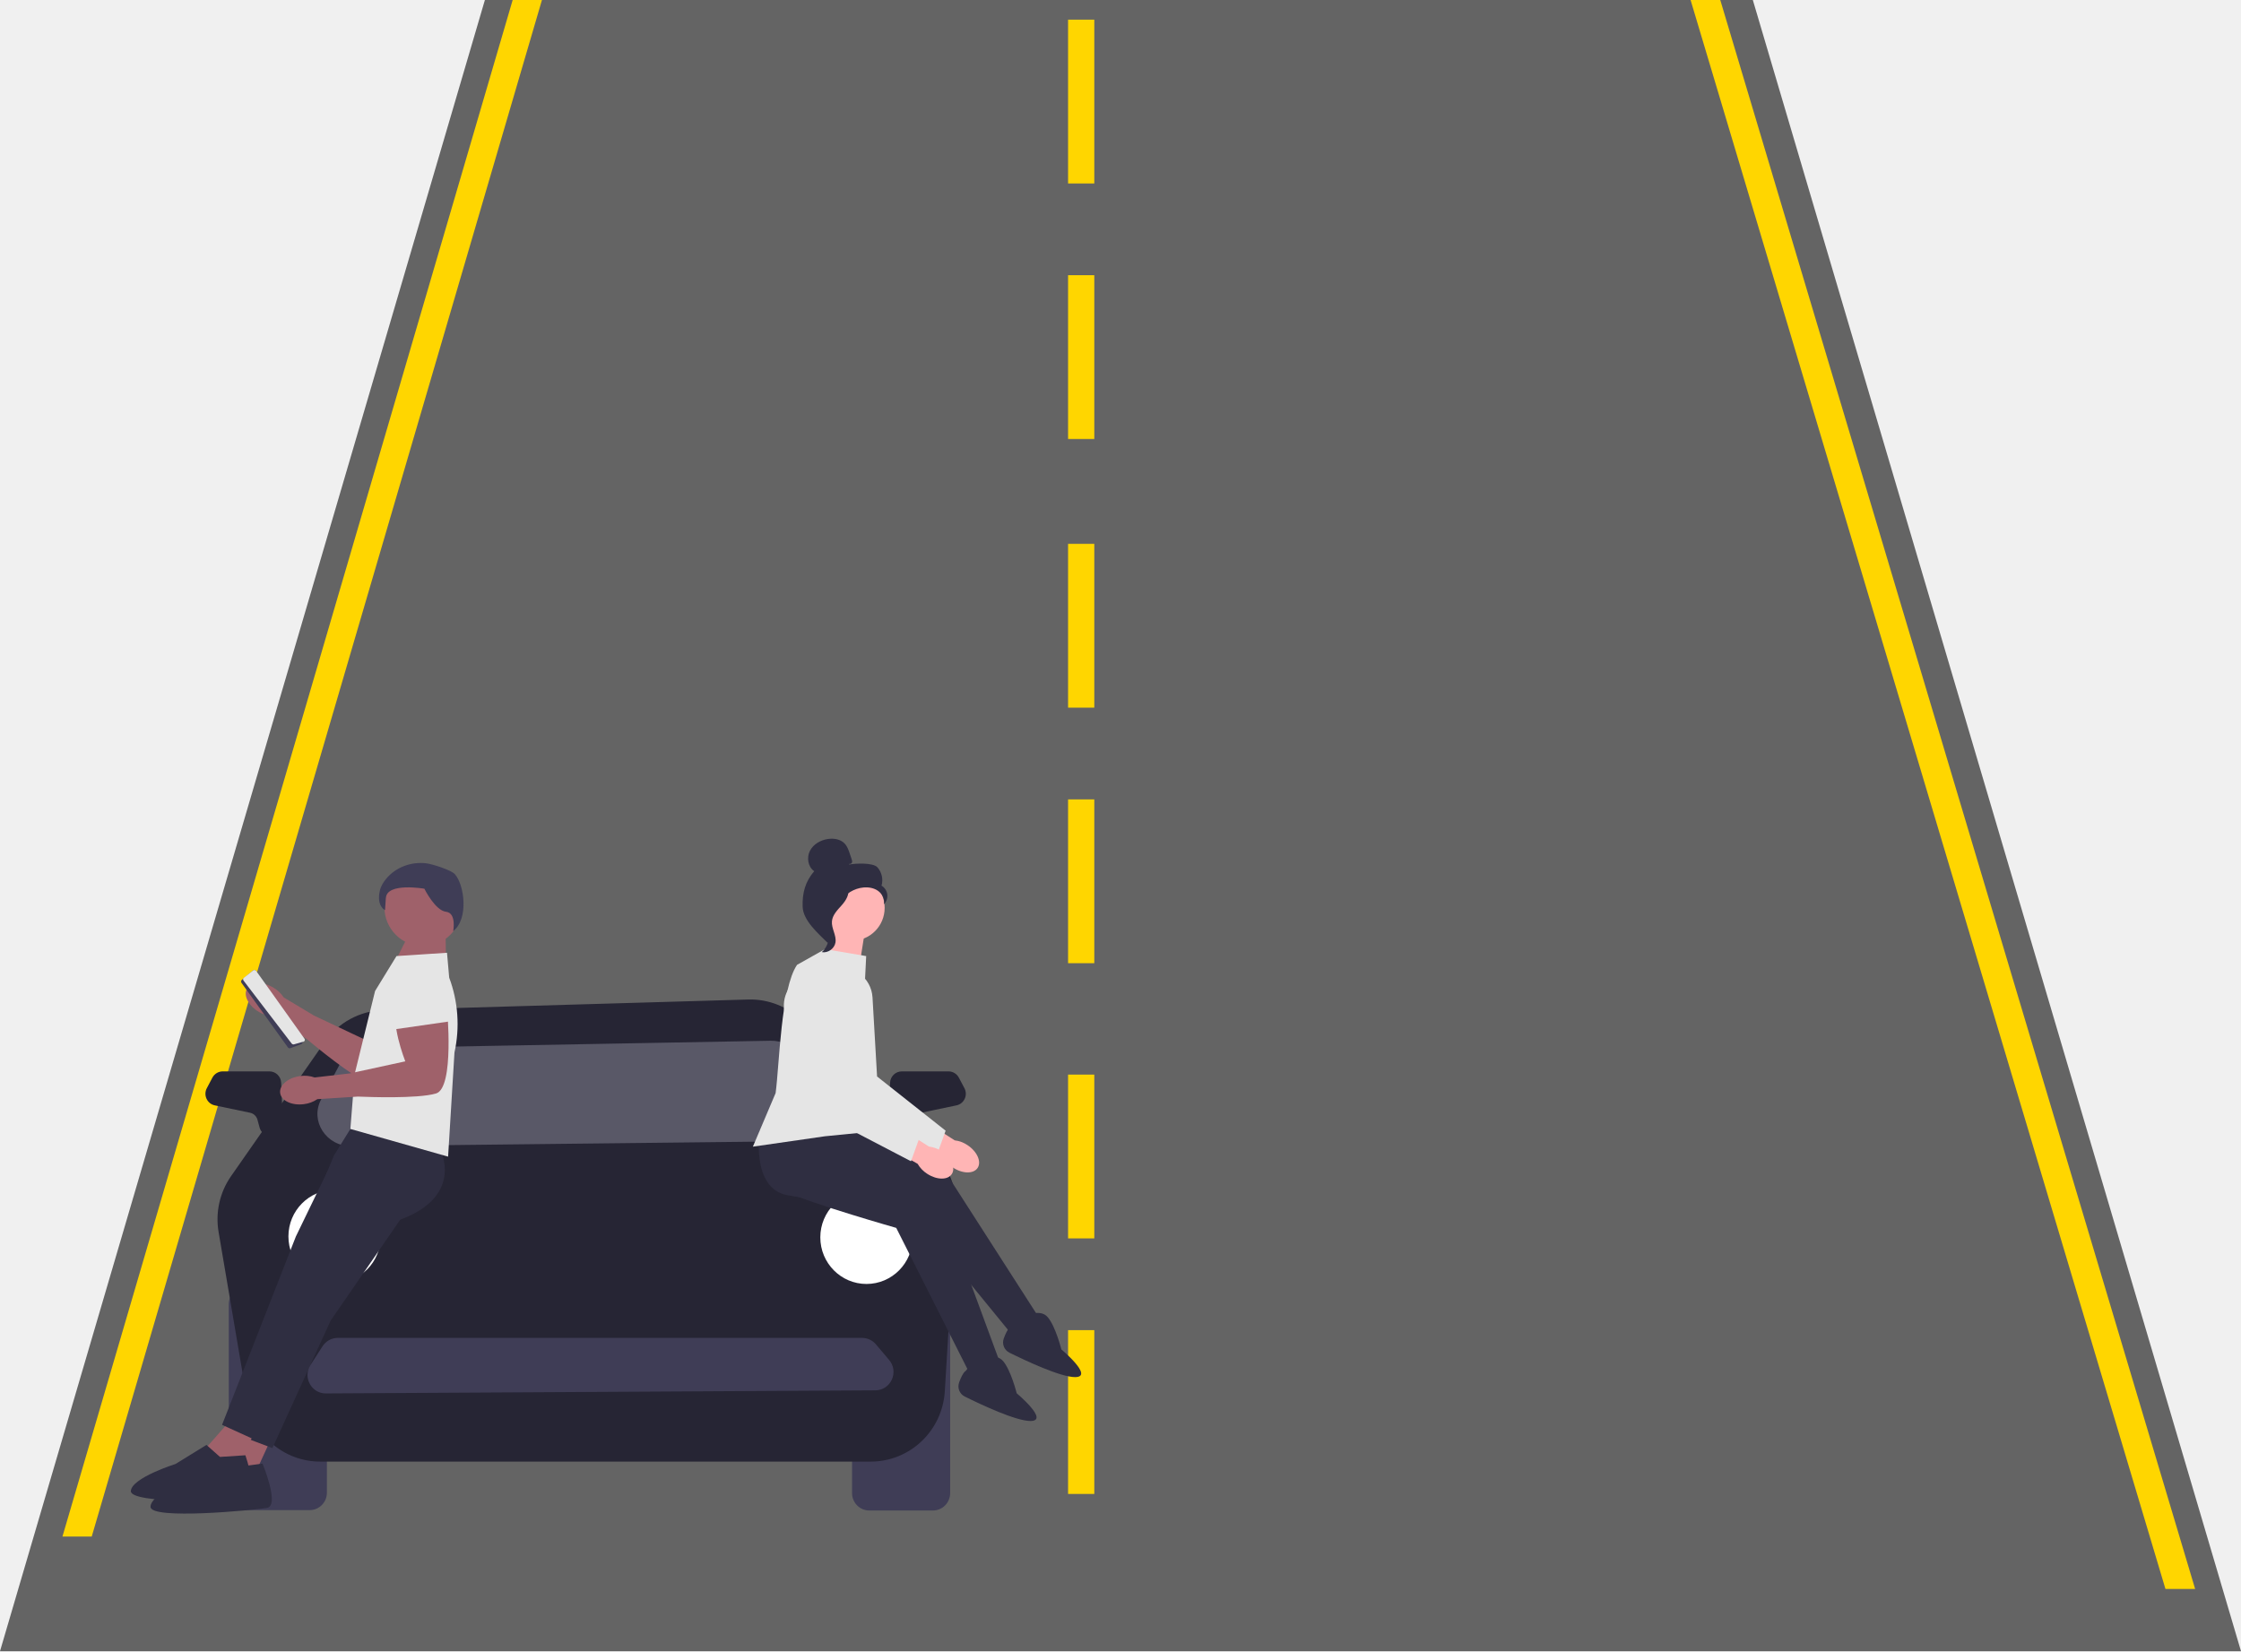
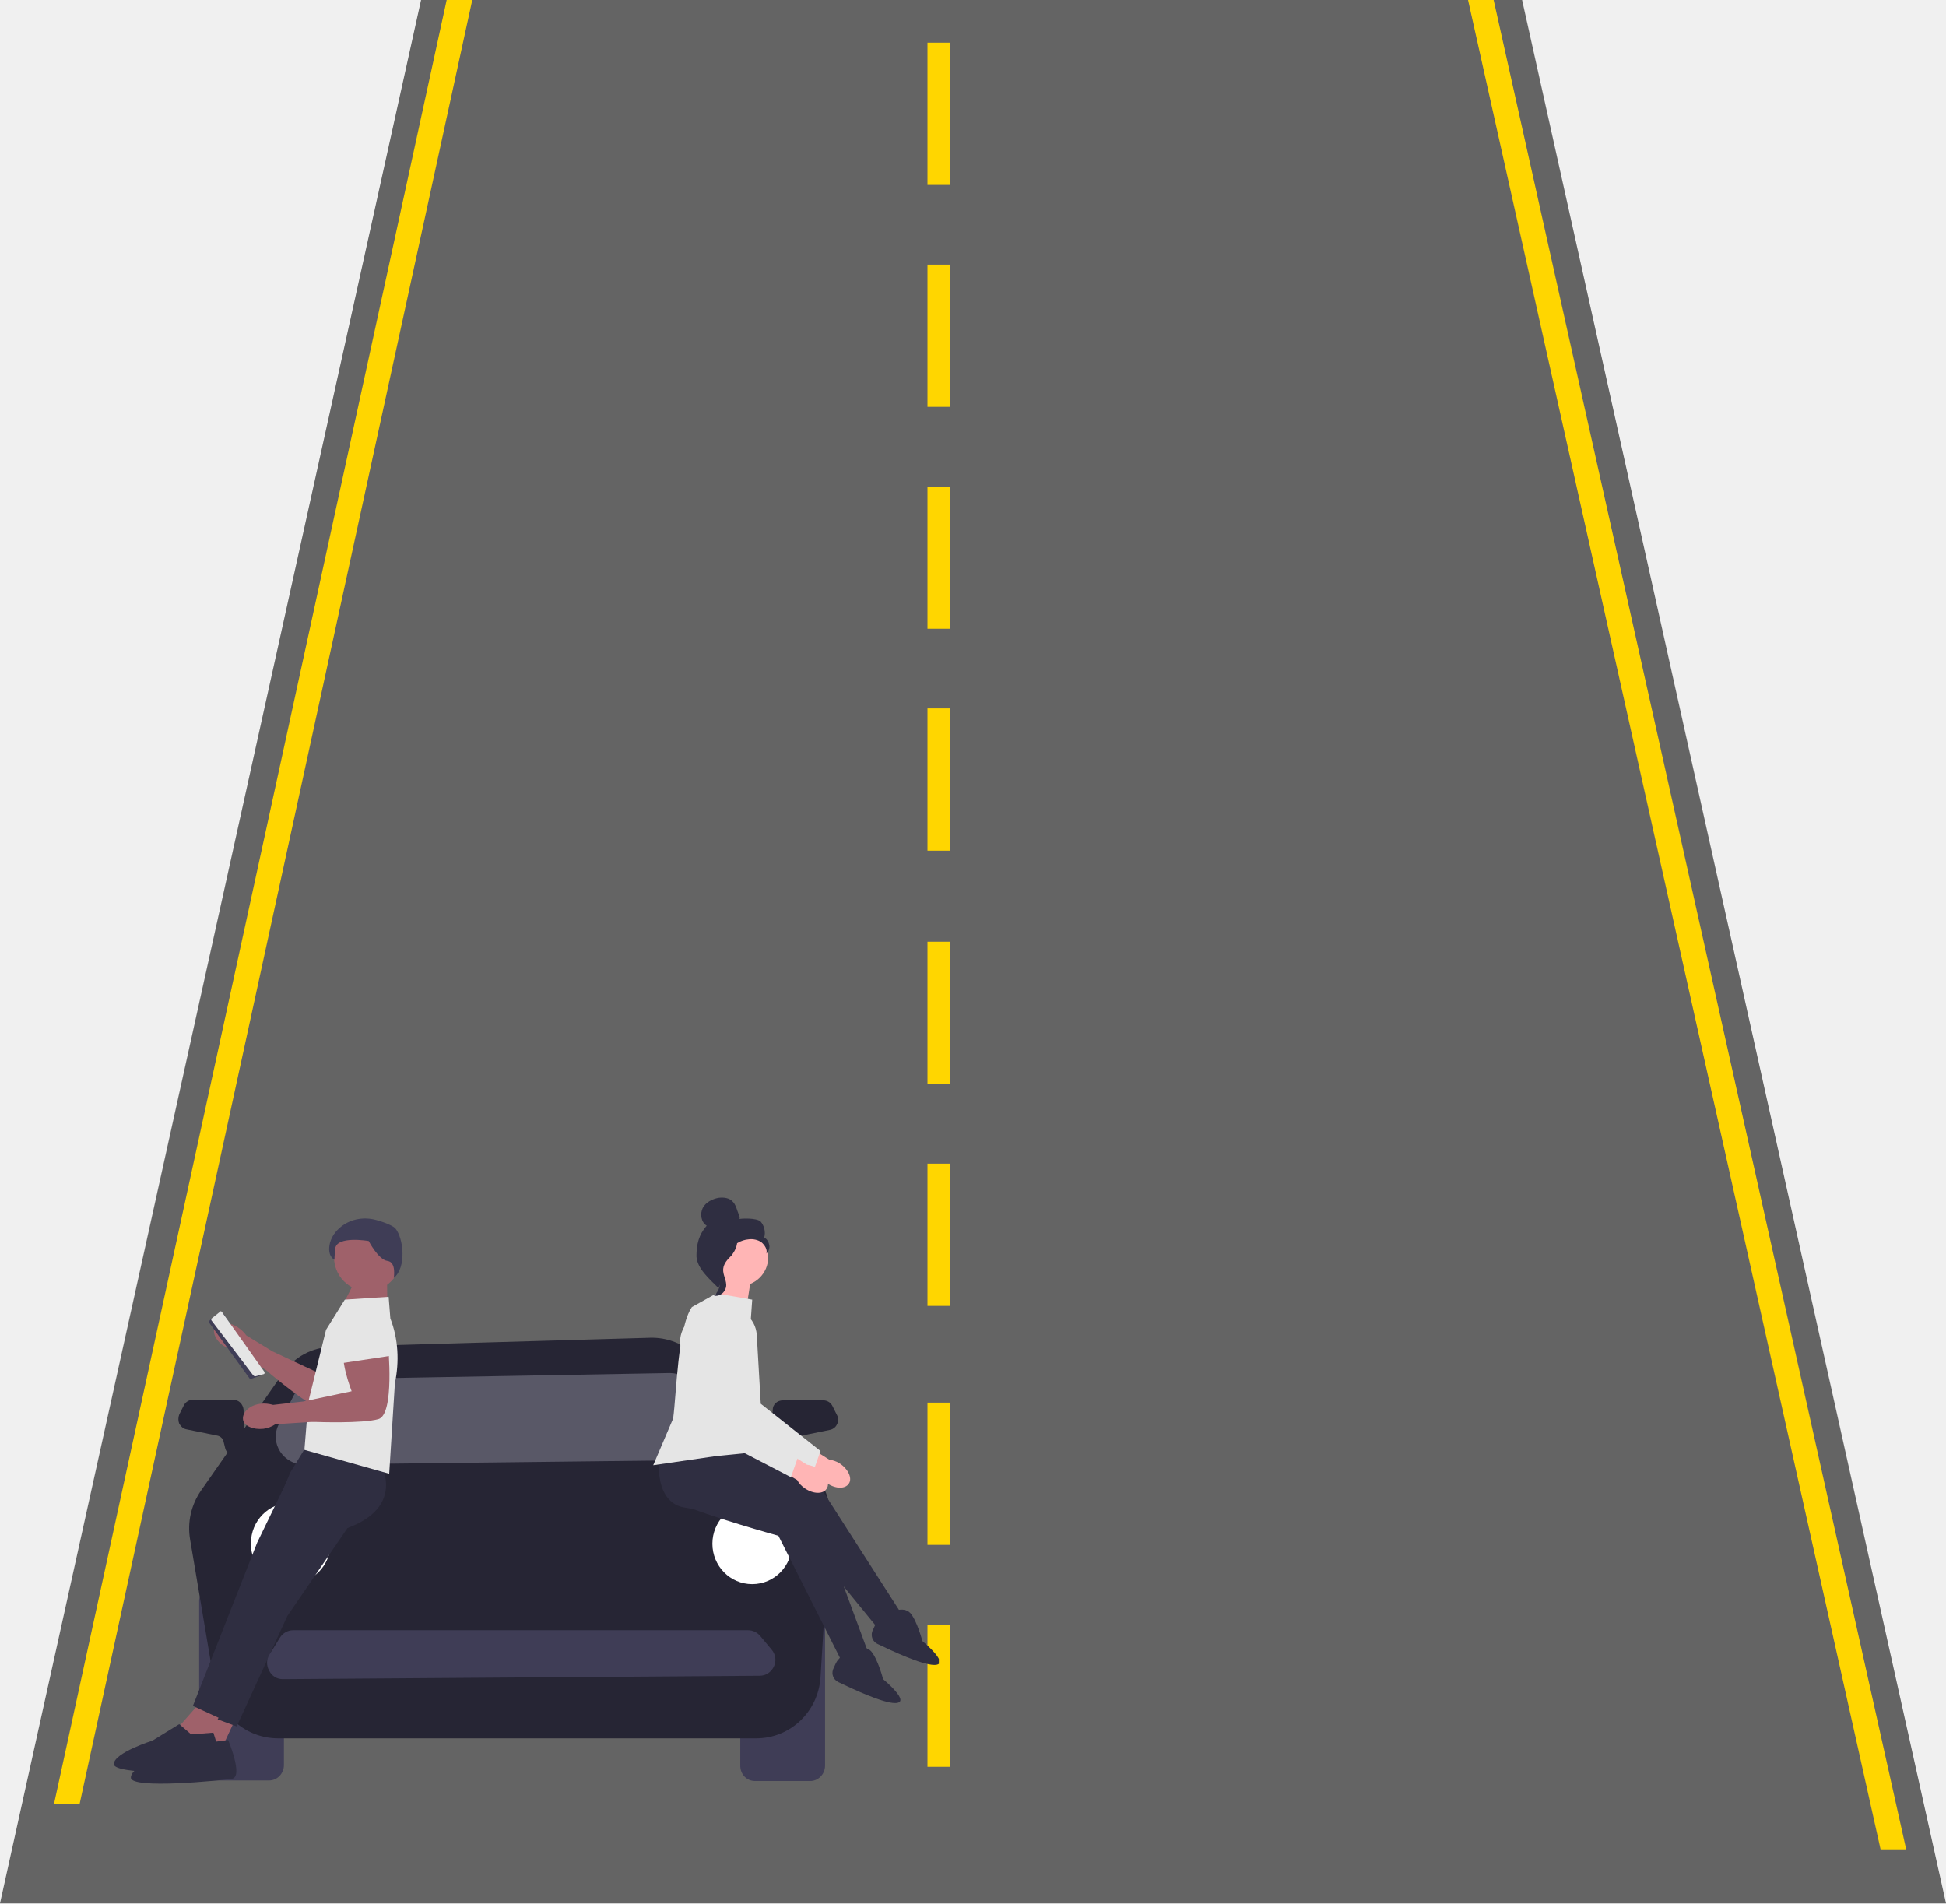
- <svg xmlns="http://www.w3.org/2000/svg" width="342" height="252" viewBox="0 0 342 252" fill="none">
-   <path d="M74 0L0 252H342L267.5 0H74Z" fill="#646464" />
-   <path d="M78.531 -1L9.531 234.5H14L83 -1H78.531Z" fill="#FFD600" />
-   <path d="M163 203L163 228H167L167 203H163Z" fill="#FFD600" />
-   <path d="M163 164L163 189H167L167 164H163Z" fill="#FFD600" />
-   <path d="M163 122L163 147H167L167 122H163Z" fill="#FFD600" />
-   <path d="M163 83L163 108H167L167 83H163Z" fill="#FFD600" />
-   <path d="M163 42L163 67H167L167 42H163Z" fill="#FFD600" />
-   <path d="M163 3L163 28H167L167 3H163Z" fill="#FFD600" />
-   <path d="M262.531 0L335 242.5H330.469L258 0H262.531Z" fill="#FFD600" />
-   <g clip-path="url(#clip0_786_392)">
-     <path d="M47.255 230.471H37.546C36.095 230.471 34.915 229.279 34.915 227.815V199.055C34.915 197.59 36.095 196.398 37.546 196.398H47.255C48.706 196.398 49.887 197.59 49.887 199.055V227.815C49.887 229.279 48.706 230.471 47.255 230.471Z" fill="#3F3D56" />
-     <path d="M142.373 230.527H132.664C131.213 230.527 130.032 229.336 130.032 227.871V199.111C130.032 197.646 131.213 196.455 132.664 196.455H142.373C143.824 196.455 145.005 197.646 145.005 199.111V227.871C145.005 229.336 143.824 230.527 142.373 230.527Z" fill="#3F3D56" />
-     <path d="M49.557 159.007L35.26 179.501C33.535 181.974 32.851 185.036 33.358 188.016L37.703 213.565C38.636 219.053 43.351 223.064 48.868 223.064H132.881C138.869 223.064 143.822 218.361 144.188 212.33L145.865 184.688C146.065 181.398 144.847 178.18 142.524 175.862L122.47 155.841C120.269 153.644 117.272 152.451 114.177 152.541L58.493 154.161C54.924 154.265 51.612 156.061 49.557 159.007Z" fill="#262534" />
-     <path d="M51.735 162.645L49.001 167.804C47.259 171.091 49.799 174.973 53.663 174.929L122.102 174.162C126.305 174.115 128.673 169.542 126.159 166.326L121.85 160.813C120.856 159.541 119.28 158.805 117.619 158.835L56.223 159.957C54.319 159.992 52.593 161.026 51.735 162.645Z" fill="#595867" />
-     <path d="M137.404 173.41C136.961 173.41 136.531 173.245 136.2 172.943C135.825 172.6 135.61 172.111 135.61 171.601L135.61 170.467L135.836 165.242C135.878 164.271 136.664 163.511 137.627 163.511H144.751C145.415 163.511 146.021 163.878 146.333 164.469L147.182 166.075C147.45 166.583 147.465 167.173 147.223 167.695C146.981 168.216 146.522 168.582 145.963 168.698L140.592 169.82C140.037 169.935 139.599 170.351 139.45 170.903L139.132 172.077C138.938 172.795 138.315 173.327 137.581 173.401C137.522 173.407 137.463 173.41 137.404 173.41Z" fill="#262534" />
-     <path d="M41.164 173.401C40.43 173.327 39.807 172.795 39.613 172.077L39.295 170.903C39.146 170.351 38.709 169.935 38.153 169.82L32.782 168.698C32.223 168.582 31.764 168.216 31.522 167.695C31.28 167.173 31.295 166.583 31.563 166.075L32.412 164.469C32.724 163.878 33.331 163.511 33.994 163.511H41.119C42.081 163.511 42.867 164.271 42.909 165.242L43.135 170.467L43.135 171.601C43.135 172.111 42.92 172.6 42.545 172.943C42.214 173.245 41.784 173.41 41.342 173.41C41.282 173.41 41.223 173.407 41.164 173.401Z" fill="#262534" />
-     <path d="M51.061 195.806C54.953 195.806 58.107 192.622 58.107 188.695C58.107 184.768 54.953 181.584 51.061 181.584C47.17 181.584 44.016 184.768 44.016 188.695C44.016 192.622 47.17 195.806 51.061 195.806Z" fill="white" />
-     <path d="M132.234 195.954C136.126 195.954 139.28 192.77 139.28 188.843C139.28 184.916 136.126 181.732 132.234 181.732C128.343 181.732 125.188 184.916 125.188 188.843C125.188 192.77 128.343 195.954 132.234 195.954Z" fill="white" />
-     <path d="M41.683 150.706C42.331 151.073 42.884 151.591 43.294 152.217L47.92 154.993L55.781 158.709C55.781 158.709 57.635 152.058 59.85 151.633C62.064 151.209 65.719 156.138 65.719 156.138C65.719 156.138 59.349 166.547 56.574 165.48C53.799 164.412 47.6 159.229 47.6 159.229L46.79 158.565L41.639 155.107C40.897 155.061 40.176 154.837 39.537 154.452C37.926 153.513 37.1 151.913 37.693 150.878C38.285 149.844 40.071 149.766 41.683 150.706Z" fill="#9F616A" />
-     <path d="M57.005 153.593L61.025 148.817L63.453 149.17C66.432 149.603 68.088 152.883 66.685 155.57L65.286 158.249L57.005 153.593Z" fill="#E5E5E5" />
-     <path d="M43.933 159.846L36.857 150.002C36.752 149.857 36.778 149.653 36.916 149.538L38.613 148.124C38.687 148.063 38.783 148.036 38.877 148.05C38.972 148.064 39.056 148.118 39.11 148.198L46.139 158.846C46.197 158.933 46.212 159.041 46.18 159.141C46.147 159.241 46.073 159.319 45.974 159.356L44.323 159.966C44.201 160.011 44.066 159.981 43.974 159.893C43.959 159.879 43.945 159.863 43.933 159.846Z" fill="#3F3D56" />
-     <path d="M44.495 159.244L37.172 149.665C37.064 149.523 37.072 149.339 37.19 149.245L38.646 148.089C38.709 148.039 38.796 148.022 38.884 148.042C38.972 148.063 39.055 148.119 39.111 148.197L46.455 158.508C46.516 158.593 46.538 158.692 46.516 158.781C46.494 158.87 46.431 158.936 46.343 158.961L44.865 159.385C44.757 159.417 44.629 159.378 44.537 159.291C44.522 159.276 44.508 159.261 44.495 159.244Z" fill="#E5E5E5" />
-     <path d="M41.574 219.141L38.39 226.075L33.195 223.708L37.217 218.465L41.574 219.141Z" fill="#9F616A" />
-     <path d="M36.211 223.877L40.065 223.369C40.065 223.369 42.746 229.796 40.736 230.134C38.725 230.472 22.973 231.995 22.973 229.965C22.973 227.936 29.508 225.399 29.508 225.399L34.033 222.186L36.211 223.877Z" fill="#2F2E41" />
-     <path d="M66.542 174.493C66.542 174.493 71.234 181.597 61.18 185.994L50.455 201.553L41.574 221.002L36.211 218.972L45.595 189.545L50.958 176.354L53.471 172.295L66.542 174.493Z" fill="#2F2E41" />
-     <path d="M39.228 217.977L35.603 224.687L30.573 221.982L34.924 217.015L39.228 217.977Z" fill="#9F616A" />
-     <path d="M33.572 222.35L37.45 222.097C37.45 222.097 39.711 228.686 37.682 228.891C35.654 229.097 19.837 229.579 19.968 227.554C20.099 225.529 26.785 223.427 26.785 223.427L31.507 220.519L33.572 222.35Z" fill="#2F2E41" />
-     <path d="M67.028 175.067C67.028 175.067 71.251 182.464 60.934 186.19L49.227 201.01L39.108 219.833L33.888 217.455L45.153 188.708L51.356 175.898L54.127 172.013L67.028 175.067Z" fill="#2F2E41" />
-     <path d="M62.795 141.818L59.61 148.114L68.082 149.444L67.99 140.98L62.795 141.818Z" fill="#9F616A" />
-     <path d="M64.563 144.401C67.82 144.401 70.46 141.737 70.46 138.45C70.46 135.163 67.82 132.499 64.563 132.499C61.306 132.499 58.666 135.163 58.666 138.45C58.666 141.737 61.306 144.401 64.563 144.401Z" fill="#9F616A" />
-     <path d="M68.385 176.523L69.358 160.624C70.199 156.819 69.919 152.848 68.552 149.201L68.218 145.405L60.509 145.912L57.242 151.239L54.142 163.839L53.471 172.295L68.385 176.523Z" fill="#E5E5E5" />
-     <path d="M45.828 164.221C46.564 164.117 47.315 164.191 48.016 164.439L53.364 163.823L61.85 161.979C61.85 161.979 59.336 155.552 60.844 153.861C62.353 152.17 68.218 153.861 68.218 153.861C68.218 153.861 69.391 166.037 66.542 166.883C63.693 167.729 55.65 167.39 55.65 167.39L54.607 167.356L48.432 167.751C47.814 168.168 47.106 168.43 46.367 168.514C44.521 168.75 42.904 167.981 42.755 166.796C42.606 165.61 43.981 164.458 45.828 164.221Z" fill="#9F616A" />
-     <path d="M59.755 157.159L60.09 150.901L62.235 149.699C64.866 148.223 68.151 149.822 68.646 152.818L69.139 155.806L59.755 157.159Z" fill="#E5E5E5" />
-     <path d="M69.161 142.108C69.161 142.108 69.711 139.333 68.061 139.148C66.411 138.963 64.762 135.633 64.762 135.633C64.762 135.633 59.069 134.631 58.886 137.036C58.703 139.441 58.773 138.906 58.773 138.906C58.773 138.906 57.42 138.331 57.969 135.926C58.127 135.239 58.508 134.612 58.973 134.068C60.467 132.317 62.763 131.49 65.037 131.754C66.001 131.867 68.868 132.789 69.422 133.418C70.889 135.083 71.543 140.258 69.161 142.108Z" fill="#3F3D56" />
-     <path d="M49.719 212.661C48.684 212.661 47.772 212.115 47.275 211.198C46.776 210.275 46.817 209.199 47.384 208.318L49.223 205.462C49.739 204.661 50.612 204.183 51.559 204.183H131.555C132.37 204.183 133.142 204.542 133.672 205.167L135.69 207.55C136.403 208.391 136.563 209.539 136.106 210.546C135.65 211.553 134.685 212.182 133.589 212.188L49.736 212.661L49.719 212.661Z" fill="#3F3D56" />
-     <path d="M145.428 178.186C146.9 179.158 148.589 179.179 149.202 178.234C149.814 177.288 149.118 175.735 147.645 174.763C147.063 174.367 146.394 174.117 145.696 174.035L139.409 169.999L137.595 173.017L143.986 176.676C144.34 177.288 144.835 177.806 145.428 178.186Z" fill="#FFB5B5" />
-     <path d="M127.548 168.24L142.971 176.285L144.312 172.561L133.851 164.291L133.155 152.225C133.07 150.752 132.337 149.416 131.146 148.561C129.954 147.706 128.464 147.446 127.057 147.848C124.552 148.564 123.059 151.212 123.728 153.751L127.548 168.24Z" fill="#E5E5E5" />
-     <path d="M131.273 146.649L131.994 142.101L127.127 140.099L126.406 147.013L131.273 146.649Z" fill="#FFB5B5" />
-     <path d="M115.945 172.531C115.945 172.531 114.547 181.345 120.137 182.403C125.726 183.461 138.477 184.166 138.477 184.166L154.896 204.262L158.215 200.56L144.067 178.525L132.713 171.297L115.945 172.531Z" fill="#2F2E41" />
-     <path d="M117.279 171.104C117.279 171.104 114.02 179.403 119.249 181.659C124.478 183.915 136.774 187.395 136.774 187.395L148.482 210.608L152.517 207.721L143.443 183.112L133.913 173.571L117.279 171.104Z" fill="#2F2E41" />
-     <path d="M132.189 145.912L125.901 144.855L121.639 147.249C119.159 150.89 118.954 162.44 118.368 166.819L114.897 174.999L125.901 173.413L134.809 172.531L131.84 152.964L132.189 145.912Z" fill="#E5E5E5" />
-     <path d="M130.043 143.563C132.784 143.563 135.007 141.32 135.007 138.553C135.007 135.787 132.784 133.544 130.043 133.544C127.302 133.544 125.079 135.787 125.079 138.553C125.079 141.32 127.302 143.563 130.043 143.563Z" fill="#FFB5B5" />
-     <path d="M129.647 131.819C129.79 131.903 129.983 131.775 130.029 131.614C130.075 131.453 130.021 131.281 129.968 131.122C129.879 130.855 129.79 130.589 129.7 130.322C129.51 129.754 129.309 129.166 128.897 128.734C128.277 128.082 127.29 127.916 126.401 128.036C125.261 128.191 124.135 128.814 123.605 129.845C123.075 130.876 123.3 132.314 124.259 132.957C122.893 134.537 122.417 136.298 122.492 138.394C122.567 140.489 124.83 142.418 126.305 143.894C126.635 143.692 126.934 142.747 126.753 142.404C126.572 142.061 126.832 141.663 126.607 141.347C126.383 141.031 126.195 141.534 126.422 141.22C126.565 141.022 126.006 140.565 126.219 140.447C127.248 139.872 127.591 138.578 128.237 137.586C129.017 136.39 130.352 135.58 131.764 135.446C132.542 135.372 133.364 135.506 134.001 135.962C134.639 136.418 135.052 137.232 134.904 138.007C135.287 137.614 135.478 137.039 135.406 136.493C135.334 135.947 135.001 135.442 134.53 135.164C134.816 134.208 134.571 133.108 133.906 132.368C133.241 131.628 130.543 131.754 129.572 131.949" fill="#2F2E41" />
-     <path d="M129.496 135.475C128.21 135.615 127.282 136.739 126.497 137.777C126.046 138.376 125.572 139.037 125.584 139.789C125.595 140.55 126.099 141.202 126.34 141.923C126.733 143.101 126.35 144.503 125.413 145.31C126.339 145.487 127.339 144.787 127.499 143.85C127.685 142.758 126.866 141.705 126.963 140.602C127.048 139.631 127.807 138.883 128.452 138.157C129.097 137.43 129.703 136.466 129.406 135.538" fill="#2F2E41" />
-     <path d="M141.483 179.129C142.955 180.1 144.644 180.121 145.257 179.176C145.869 178.231 145.173 176.677 143.7 175.706C143.117 175.309 142.449 175.06 141.751 174.978L135.464 170.941L133.65 173.959L140.041 177.618C140.395 178.231 140.89 178.749 141.483 179.129Z" fill="#FFB5B5" />
-     <path d="M123.603 169.182L139.026 177.227L140.368 173.503L129.906 165.233L129.21 153.167C129.125 151.694 128.392 150.358 127.201 149.503C126.009 148.648 124.519 148.388 123.112 148.79C120.607 149.506 119.114 152.155 119.783 154.694L123.603 169.182Z" fill="#E5E5E5" />
-     <path d="M149.037 207.494L149.394 207.7C149.394 207.7 151.84 206.289 153.062 207.7C154.285 209.11 155.158 212.636 155.158 212.636C155.158 212.636 160.224 216.866 157.255 216.866C155.019 216.866 149.716 214.369 147.23 213.134C146.436 212.74 146.067 211.804 146.376 210.967C146.633 210.27 146.966 209.538 147.298 209.286C147.648 209.022 147.866 208.449 147.997 207.942C148.116 207.483 148.629 207.258 149.037 207.494Z" fill="#2F2E41" />
-     <path d="M155.85 200.795L156.206 201.001C156.206 201.001 158.652 199.591 159.875 201.001C161.097 202.411 161.971 205.937 161.971 205.937C161.971 205.937 167.036 210.168 164.067 210.168C161.831 210.168 156.528 207.67 154.042 206.436C153.248 206.041 152.879 205.105 153.188 204.268C153.445 203.571 153.778 202.839 154.11 202.587C154.46 202.323 154.678 201.75 154.809 201.243C154.928 200.784 155.441 200.56 155.85 200.795Z" fill="#2F2E41" />
+ <svg xmlns="http://www.w3.org/2000/svg" xmlns:xlink="http://www.w3.org/1999/xlink" version="1.1" id="Layer_1" x="0px" y="0px" viewBox="0 0 342 334.5" style="enable-background:new 0 0 342 334.5;" xml:space="preserve">
+   <style type="text/css">
+ 	.st0{fill:#646464;}
+ 	.st1{fill:#FFD600;}
+ 	.st2{clip-path:url(#SVGID_00000180355746761182347960000001605322371543946657_);}
+ 	.st3{fill:#3F3D56;}
+ 	.st4{fill:#262534;}
+ 	.st5{fill:#595867;}
+ 	.st6{fill:#FFFFFF;}
+ 	.st7{fill:#9F616A;}
+ 	.st8{fill:#E5E5E5;}
+ 	.st9{fill:#2F2E41;}
+ 	.st10{fill:#FFB5B5;}
+ </style>
+   <path class="st0" d="M74,0L0,334.5h342L267.5,0H74z" />
+   <path class="st1" d="M78.5,0l-69,317H14L83,0H78.5z" />
+   <path class="st1" d="M163,285.5v25h4v-25H163z" />
+   <path class="st1" d="M163,246.5v25h4v-25H163z" />
+   <path class="st1" d="M163,204.5v25h4v-25H163z" />
+   <path class="st1" d="M163,165.5v25h4v-25H163z" />
+   <path class="st1" d="M163,124.5v25h4v-25H163z" />
+   <path class="st1" d="M163,85.5v25h4v-25H163z" />
+   <path class="st1" d="M262.5,0L335,325h-4.5L258,0H262.5z" />
+   <g>
+     <defs>
+       <rect id="SVGID_1_" x="9" y="210.5" width="156" height="103" />
+     </defs>
+     <clipPath id="SVGID_00000102502884721636857750000012395471778963098025_">
+       <use xlink:href="#SVGID_1_" style="overflow:visible;" />
+     </clipPath>
+     <g style="clip-path:url(#SVGID_00000102502884721636857750000012395471778963098025_);">
+       <path class="st3" d="M47.3,312.9h-9.7c-1.5,0-2.6-1.2-2.6-2.7v-28.8c0-1.5,1.2-2.7,2.6-2.7h9.7c1.5,0,2.6,1.2,2.6,2.7v28.8    C49.9,311.7,48.7,312.9,47.3,312.9z" />
+       <path class="st3" d="M142.4,313h-9.7c-1.5,0-2.6-1.2-2.6-2.7v-28.8c0-1.5,1.2-2.7,2.6-2.7h9.7c1.5,0,2.6,1.2,2.6,2.7v28.8    C145,311.8,143.8,313,142.4,313z" />
+       <path class="st4" d="M49.6,241.5L35.3,262c-1.7,2.5-2.4,5.5-1.9,8.5l4.3,25.5c0.9,5.5,5.6,9.5,11.2,9.5h84c6,0,10.9-4.7,11.3-10.7    l1.7-27.6c0.2-3.3-1-6.5-3.3-8.8l-20.1-20c-2.2-2.2-5.2-3.4-8.3-3.3l-55.7,1.6C54.9,236.7,51.6,238.5,49.6,241.5z" />
+       <path class="st5" d="M51.7,245.1l-2.7,5.2c-1.7,3.3,0.8,7.2,4.7,7.1l68.4-0.8c4.2,0,6.6-4.6,4.1-7.8l-4.3-5.5c-1-1.3-2.6-2-4.2-2    l-61.4,1.1C54.3,242.5,52.6,243.5,51.7,245.1z" />
+       <path class="st4" d="M137.4,255.9c-0.4,0-0.9-0.2-1.2-0.5c-0.4-0.3-0.6-0.8-0.6-1.3v-1.1l0.2-5.2c0-1,0.8-1.7,1.8-1.7h7.1    c0.7,0,1.3,0.4,1.6,1l0.8,1.6c0.3,0.5,0.3,1.1,0,1.6c-0.2,0.5-0.7,0.9-1.3,1l-5.4,1.1c-0.6,0.1-1,0.5-1.1,1.1l-0.3,1.2    c-0.2,0.7-0.8,1.2-1.6,1.3C137.5,255.9,137.5,255.9,137.4,255.9z" />
+       <path class="st4" d="M41.2,255.9c-0.7-0.1-1.4-0.6-1.6-1.3l-0.3-1.2c-0.1-0.6-0.6-1-1.1-1.1l-5.4-1.1c-0.6-0.1-1-0.5-1.3-1    c-0.2-0.5-0.2-1.1,0-1.6l0.8-1.6c0.3-0.6,0.9-1,1.6-1h7.1c1,0,1.7,0.8,1.8,1.7l0.2,5.2l0,1.1c0,0.5-0.2,1-0.6,1.3    c-0.3,0.3-0.8,0.5-1.2,0.5C41.3,255.9,41.2,255.9,41.2,255.9z" />
+       <path class="st6" d="M51.1,278.3c3.9,0,7-3.2,7-7.1c0-3.9-3.2-7.1-7-7.1c-3.9,0-7,3.2-7,7.1C44,275.1,47.2,278.3,51.1,278.3z" />
+       <path class="st6" d="M132.2,278.4c3.9,0,7-3.2,7-7.1s-3.2-7.1-7-7.1c-3.9,0-7,3.2-7,7.1S128.3,278.4,132.2,278.4z" />
+       <path class="st7" d="M41.7,233.2c0.6,0.4,1.2,0.9,1.6,1.5l4.6,2.8l7.9,3.7c0,0,1.9-6.7,4.1-7.1c2.2-0.4,5.9,4.5,5.9,4.5    s-6.4,10.4-9.1,9.3c-2.8-1.1-9-6.3-9-6.3l-0.8-0.7l-5.2-3.5c-0.7,0-1.5-0.3-2.1-0.7c-1.6-0.9-2.4-2.5-1.8-3.6    C38.3,232.3,40.1,232.2,41.7,233.2z" />
+       <path class="st8" d="M57,236.1l4-4.8l2.4,0.4c3,0.4,4.6,3.7,3.2,6.4l-1.4,2.7L57,236.1z" />
+       <path class="st3" d="M43.9,242.3l-7.1-9.8c-0.1-0.1-0.1-0.3,0.1-0.5l1.7-1.4c0.1-0.1,0.2-0.1,0.3-0.1c0.1,0,0.2,0.1,0.2,0.1    l7,10.6c0.1,0.1,0.1,0.2,0,0.3c0,0.1-0.1,0.2-0.2,0.2l-1.7,0.6C44.2,242.5,44.1,242.4,43.9,242.3C44,242.3,43.9,242.3,43.9,242.3z    " />
+       <path class="st8" d="M44.5,241.7l-7.3-9.6c-0.1-0.1-0.1-0.3,0-0.4l1.5-1.2c0.1-0.1,0.2-0.1,0.2,0c0.1,0,0.2,0.1,0.2,0.2l7.3,10.3    c0.1,0.1,0.1,0.2,0.1,0.3c0,0.1-0.1,0.2-0.2,0.2l-1.5,0.4C44.8,241.9,44.6,241.8,44.5,241.7C44.5,241.7,44.5,241.7,44.5,241.7z" />
+       <path class="st7" d="M41.6,301.6l-3.2,6.9l-5.2-2.4l4-5.2L41.6,301.6z" />
+       <path class="st9" d="M36.2,306.3l3.9-0.5c0,0,2.7,6.4,0.7,6.8c-2,0.3-17.8,1.9-17.8-0.2c0-2,6.5-4.6,6.5-4.6l4.5-3.2L36.2,306.3z" />
+       <path class="st9" d="M66.5,257c0,0,4.7,7.1-5.4,11.5L50.5,284l-8.9,19.4l-5.4-2l9.4-29.4l5.4-13.2l2.5-4.1L66.5,257z" />
+       <path class="st7" d="M39.2,300.4l-3.6,6.7l-5-2.7l4.4-5L39.2,300.4z" />
+       <path class="st9" d="M33.6,304.8l3.9-0.3c0,0,2.3,6.6,0.2,6.8c-2,0.2-17.8,0.7-17.7-1.3s6.8-4.1,6.8-4.1l4.7-2.9L33.6,304.8z" />
+       <path class="st9" d="M67,257.5c0,0,4.2,7.4-6.1,11.1l-11.7,14.8l-10.1,18.8l-5.2-2.4l11.3-28.7l6.2-12.8l2.8-3.9L67,257.5z" />
+       <path class="st7" d="M62.8,224.3l-3.2,6.3l8.5,1.3l-0.1-8.5L62.8,224.3z" />
+       <path class="st7" d="M64.6,226.9c3.3,0,5.9-2.7,5.9-6s-2.6-6-5.9-6c-3.3,0-5.9,2.7-5.9,6S61.3,226.9,64.6,226.9z" />
+       <path class="st8" d="M68.4,259l1-15.9c0.8-3.8,0.6-7.8-0.8-11.4l-0.3-3.8l-7.7,0.5l-3.3,5.3l-3.1,12.6l-0.7,8.5L68.4,259z" />
+       <path class="st7" d="M45.8,246.7c0.7-0.1,1.5,0,2.2,0.2l5.3-0.6l8.5-1.8c0,0-2.5-6.4-1-8.1c1.5-1.7,7.4,0,7.4,0s1.2,12.2-1.7,13    c-2.8,0.8-10.9,0.5-10.9,0.5l-1,0l-6.2,0.4c-0.6,0.4-1.3,0.7-2.1,0.8c-1.8,0.2-3.5-0.5-3.6-1.7C42.6,248.1,44,246.9,45.8,246.7z" />
+       <path class="st8" d="M59.8,239.6l0.3-6.3l2.1-1.2c2.6-1.5,5.9,0.1,6.4,3.1l0.5,3L59.8,239.6z" />
+       <path class="st3" d="M69.2,224.6c0,0,0.5-2.8-1.1-3c-1.6-0.2-3.3-3.5-3.3-3.5s-5.7-1-5.9,1.4s-0.1,1.9-0.1,1.9s-1.4-0.6-0.8-3    c0.2-0.7,0.5-1.3,1-1.9c1.5-1.8,3.8-2.6,6.1-2.3c1,0.1,3.8,1,4.4,1.7C70.9,217.6,71.5,222.7,69.2,224.6z" />
+       <path class="st3" d="M49.7,295.1c-1,0-1.9-0.5-2.4-1.5c-0.5-0.9-0.5-2,0.1-2.9l1.8-2.9c0.5-0.8,1.4-1.3,2.3-1.3h80    c0.8,0,1.6,0.4,2.1,1l2,2.4c0.7,0.8,0.9,2,0.4,3c-0.5,1-1.4,1.6-2.5,1.6L49.7,295.1L49.7,295.1z" />
+       <path class="st10" d="M145.4,260.7c1.5,1,3.2,1,3.8,0c0.6-0.9-0.1-2.5-1.6-3.5c-0.6-0.4-1.3-0.6-1.9-0.7l-6.3-4l-1.8,3l6.4,3.7    C144.3,259.8,144.8,260.3,145.4,260.7z" />
+       <path class="st8" d="M127.5,250.7l15.4,8l1.3-3.7l-10.5-8.3l-0.7-12.1c-0.1-1.5-0.8-2.8-2-3.7c-1.2-0.9-2.7-1.1-4.1-0.7    c-2.5,0.7-4,3.4-3.3,5.9L127.5,250.7z" />
+       <path class="st10" d="M131.3,229.1l0.7-4.5l-4.9-2l-0.7,6.9L131.3,229.1z" />
+       <path class="st9" d="M115.9,255c0,0-1.4,8.8,4.2,9.9c5.6,1.1,18.3,1.8,18.3,1.8l16.4,20.1l3.3-3.7l-14.1-22l-11.4-7.2L115.9,255z" />
+       <path class="st9" d="M117.3,253.6c0,0-3.3,8.3,2,10.6c5.2,2.3,17.5,5.7,17.5,5.7l11.7,23.2l4-2.9l-9.1-24.6l-9.5-9.5L117.3,253.6z    " />
+       <path class="st8" d="M132.2,228.4l-6.3-1.1l-4.3,2.4c-2.5,3.6-2.7,15.2-3.3,19.6l-3.5,8.2l11-1.6l8.9-0.9l-3-19.6L132.2,228.4z" />
+       <path class="st10" d="M130,226c2.7,0,5-2.2,5-5c0-2.8-2.2-5-5-5s-5,2.2-5,5C125.1,223.8,127.3,226,130,226z" />
+       <path class="st9" d="M129.6,214.3c0.1,0.1,0.3,0,0.4-0.2c0-0.2,0-0.3-0.1-0.5c-0.1-0.3-0.2-0.5-0.3-0.8c-0.2-0.6-0.4-1.2-0.8-1.6    c-0.6-0.7-1.6-0.8-2.5-0.7c-1.1,0.2-2.3,0.8-2.8,1.8c-0.5,1-0.3,2.5,0.7,3.1c-1.4,1.6-1.8,3.3-1.8,5.4c0.1,2.1,2.3,4,3.8,5.5    c0.3-0.2,0.6-1.1,0.4-1.5c-0.2-0.3,0.1-0.7-0.1-1.1c-0.2-0.3-0.4,0.2-0.2-0.1c0.1-0.2-0.4-0.7-0.2-0.8c1-0.6,1.4-1.9,2-2.9    c0.8-1.2,2.1-2,3.5-2.1c0.8-0.1,1.6,0.1,2.2,0.5c0.6,0.5,1.1,1.3,0.9,2c0.4-0.4,0.6-1,0.5-1.5c-0.1-0.5-0.4-1.1-0.9-1.3    c0.3-1,0-2.1-0.6-2.8c-0.7-0.7-3.4-0.6-4.3-0.4" />
+       <path class="st9" d="M129.5,217.9c-1.3,0.1-2.2,1.3-3,2.3c-0.5,0.6-0.9,1.3-0.9,2c0,0.8,0.5,1.4,0.8,2.1c0.4,1.2,0,2.6-0.9,3.4    c0.9,0.2,1.9-0.5,2.1-1.5c0.2-1.1-0.6-2.1-0.5-3.2c0.1-1,0.8-1.7,1.5-2.4C129.1,219.9,129.7,218.9,129.5,217.9" />
+       <path class="st10" d="M141.5,261.6c1.5,1,3.2,1,3.8,0c0.6-0.9-0.1-2.5-1.6-3.5c-0.6-0.4-1.3-0.6-1.9-0.7l-6.3-4l-1.8,3l6.4,3.7    C140.4,260.7,140.9,261.2,141.5,261.6z" />
+       <path class="st8" d="M123.6,251.6l15.4,8l1.3-3.7l-10.5-8.3l-0.7-12.1c-0.1-1.5-0.8-2.8-2-3.7c-1.2-0.9-2.7-1.1-4.1-0.7    c-2.5,0.7-4,3.4-3.3,5.9L123.6,251.6z" />
+       <path class="st9" d="M149,290l0.4,0.2c0,0,2.4-1.4,3.7,0c1.2,1.4,2.1,4.9,2.1,4.9s5.1,4.2,2.1,4.2c-2.2,0-7.5-2.5-10-3.7    c-0.8-0.4-1.2-1.3-0.9-2.2c0.3-0.7,0.6-1.4,0.9-1.7c0.3-0.3,0.6-0.8,0.7-1.3C148.1,290,148.6,289.7,149,290z" />
+       <path class="st9" d="M155.9,283.3l0.4,0.2c0,0,2.4-1.4,3.7,0c1.2,1.4,2.1,4.9,2.1,4.9s5.1,4.2,2.1,4.2c-2.2,0-7.5-2.5-10-3.7    c-0.8-0.4-1.2-1.3-0.9-2.2c0.3-0.7,0.6-1.4,0.9-1.7c0.4-0.3,0.6-0.8,0.7-1.3C154.9,283.3,155.4,283,155.9,283.3z" />
+     </g>
  </g>
-   <defs>
-     <clipPath id="clip0_786_392">
-       <rect width="156" height="103" fill="white" transform="translate(9 128)" />
-     </clipPath>
-   </defs>
+   <path class="st1" d="M163,46.5v25h4v-25H163z" />
+   <path class="st1" d="M163,7.5v25h4v-25H163z" />
</svg>
